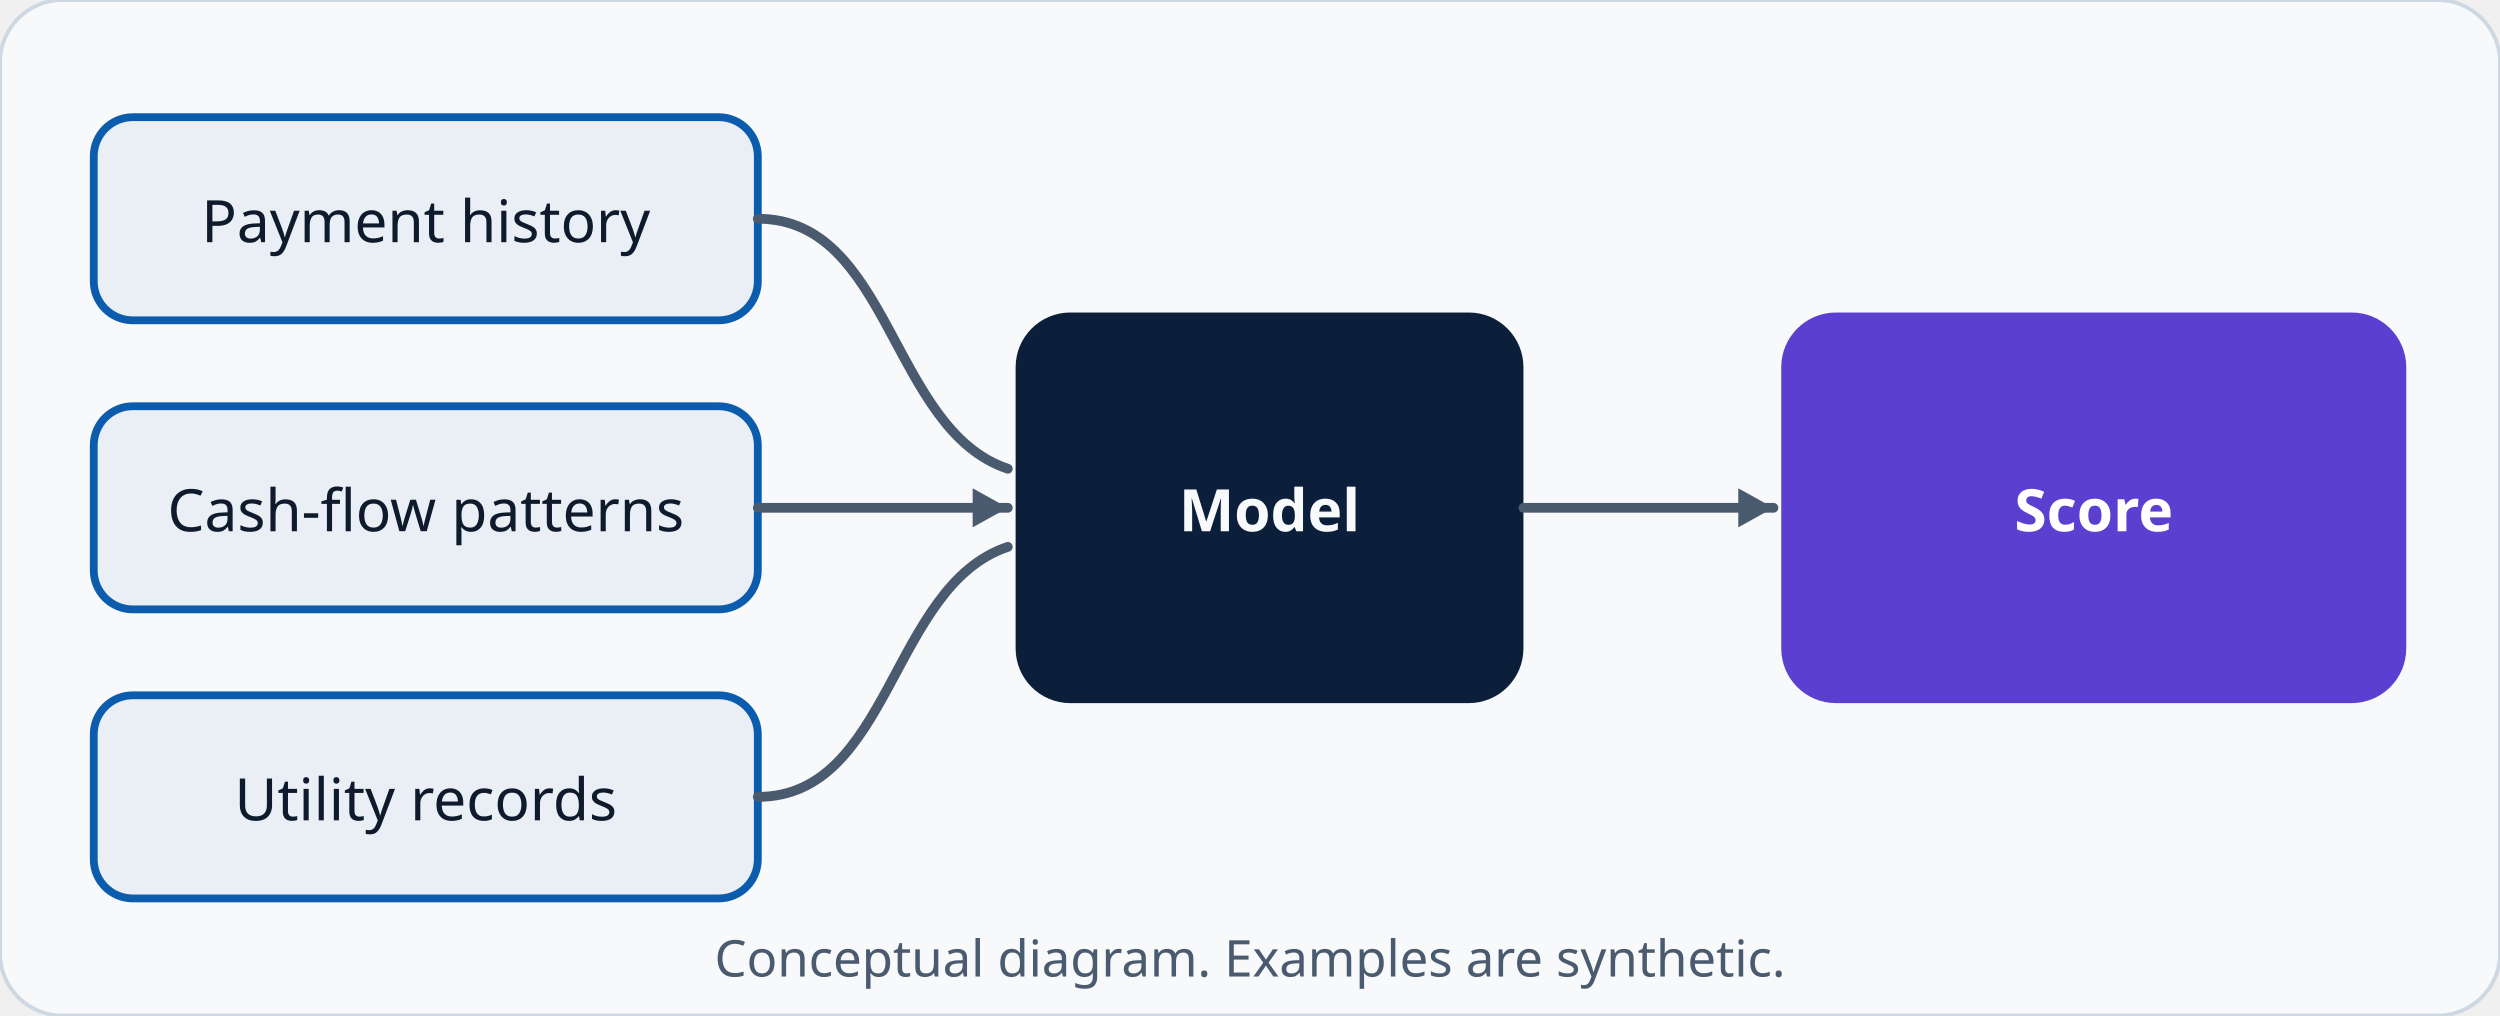
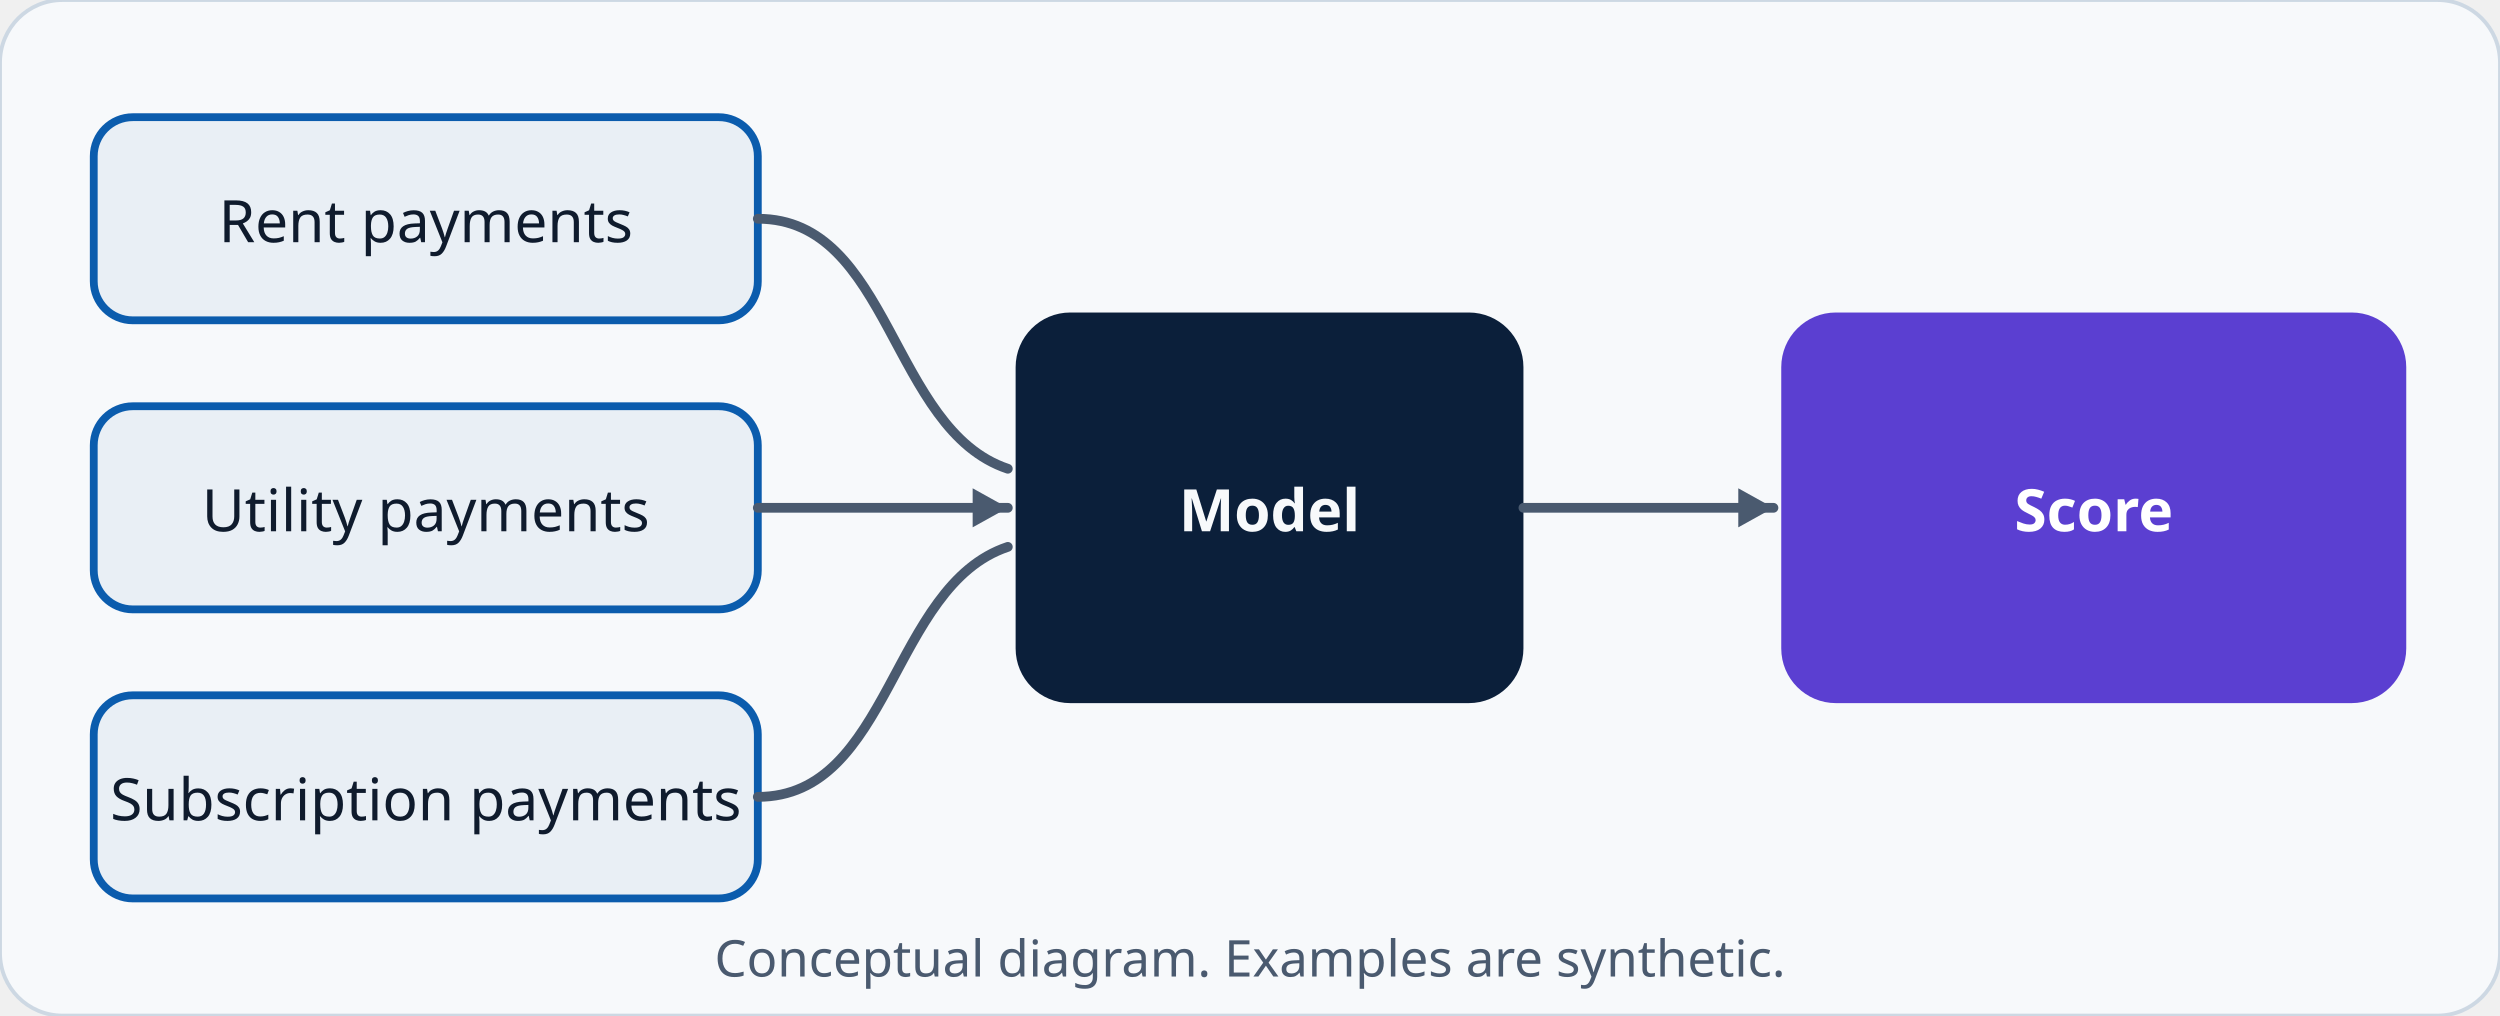
<svg xmlns="http://www.w3.org/2000/svg" viewBox="0 0 640 260" role="img" aria-labelledby="t d">
  <rect width="640" height="260" rx="16" fill="#f7f9fb" stroke="#cdd8e3" />
  <g font-family="system-ui, sans-serif" font-size="15" fill="#0f1b2d">
    <rect x="24" y="30" width="170" height="52" rx="10" fill="#e9eff5" stroke="#0b5cad" stroke-width="2" />
-     <text x="109" y="62" text-anchor="middle">Payment history</text>
+     <text x="109" y="62" text-anchor="middle">Rent payments</text>
    <rect x="24" y="104" width="170" height="52" rx="10" fill="#e9eff5" stroke="#0b5cad" stroke-width="2" />
-     <text x="109" y="136" text-anchor="middle">Cash-flow patterns</text>
+     <text x="109" y="136" text-anchor="middle">Utility payments</text>
    <rect x="24" y="178" width="170" height="52" rx="10" fill="#e9eff5" stroke="#0b5cad" stroke-width="2" />
-     <text x="109" y="210" text-anchor="middle">Utility records</text>
+     <text x="109" y="210" text-anchor="middle">Subscription payments</text>
    <rect x="260" y="80" width="130" height="100" rx="14" fill="#0b1f3a" />
    <text x="325" y="136" text-anchor="middle" fill="#f7f9fb" font-weight="600">Model</text>
    <rect x="456" y="80" width="160" height="100" rx="14" fill="#5b3fd1" />
    <text x="536" y="136" text-anchor="middle" fill="#ffffff" font-weight="600">Score</text>
  </g>
  <g stroke="#4a5a6f" stroke-width="2.5" fill="none" stroke-linecap="round">
    <path d="M194 56 C228 56 228 110 258 120" />
    <path d="M194 130 L258 130" />
    <path d="M194 204 C228 204 228 150 258 140" />
    <path d="M390 130 L454 130" />
  </g>
  <g fill="#4a5a6f">
    <path d="M258 130 l-9 -5 v10z" />
    <path d="M454 130 l-9 -5 v10z" />
  </g>
  <text x="320" y="250" font-family="system-ui, sans-serif" font-size="13" fill="#4a5a6f" text-anchor="middle">Conceptual diagram. Examples are synthetic.</text>
</svg>
